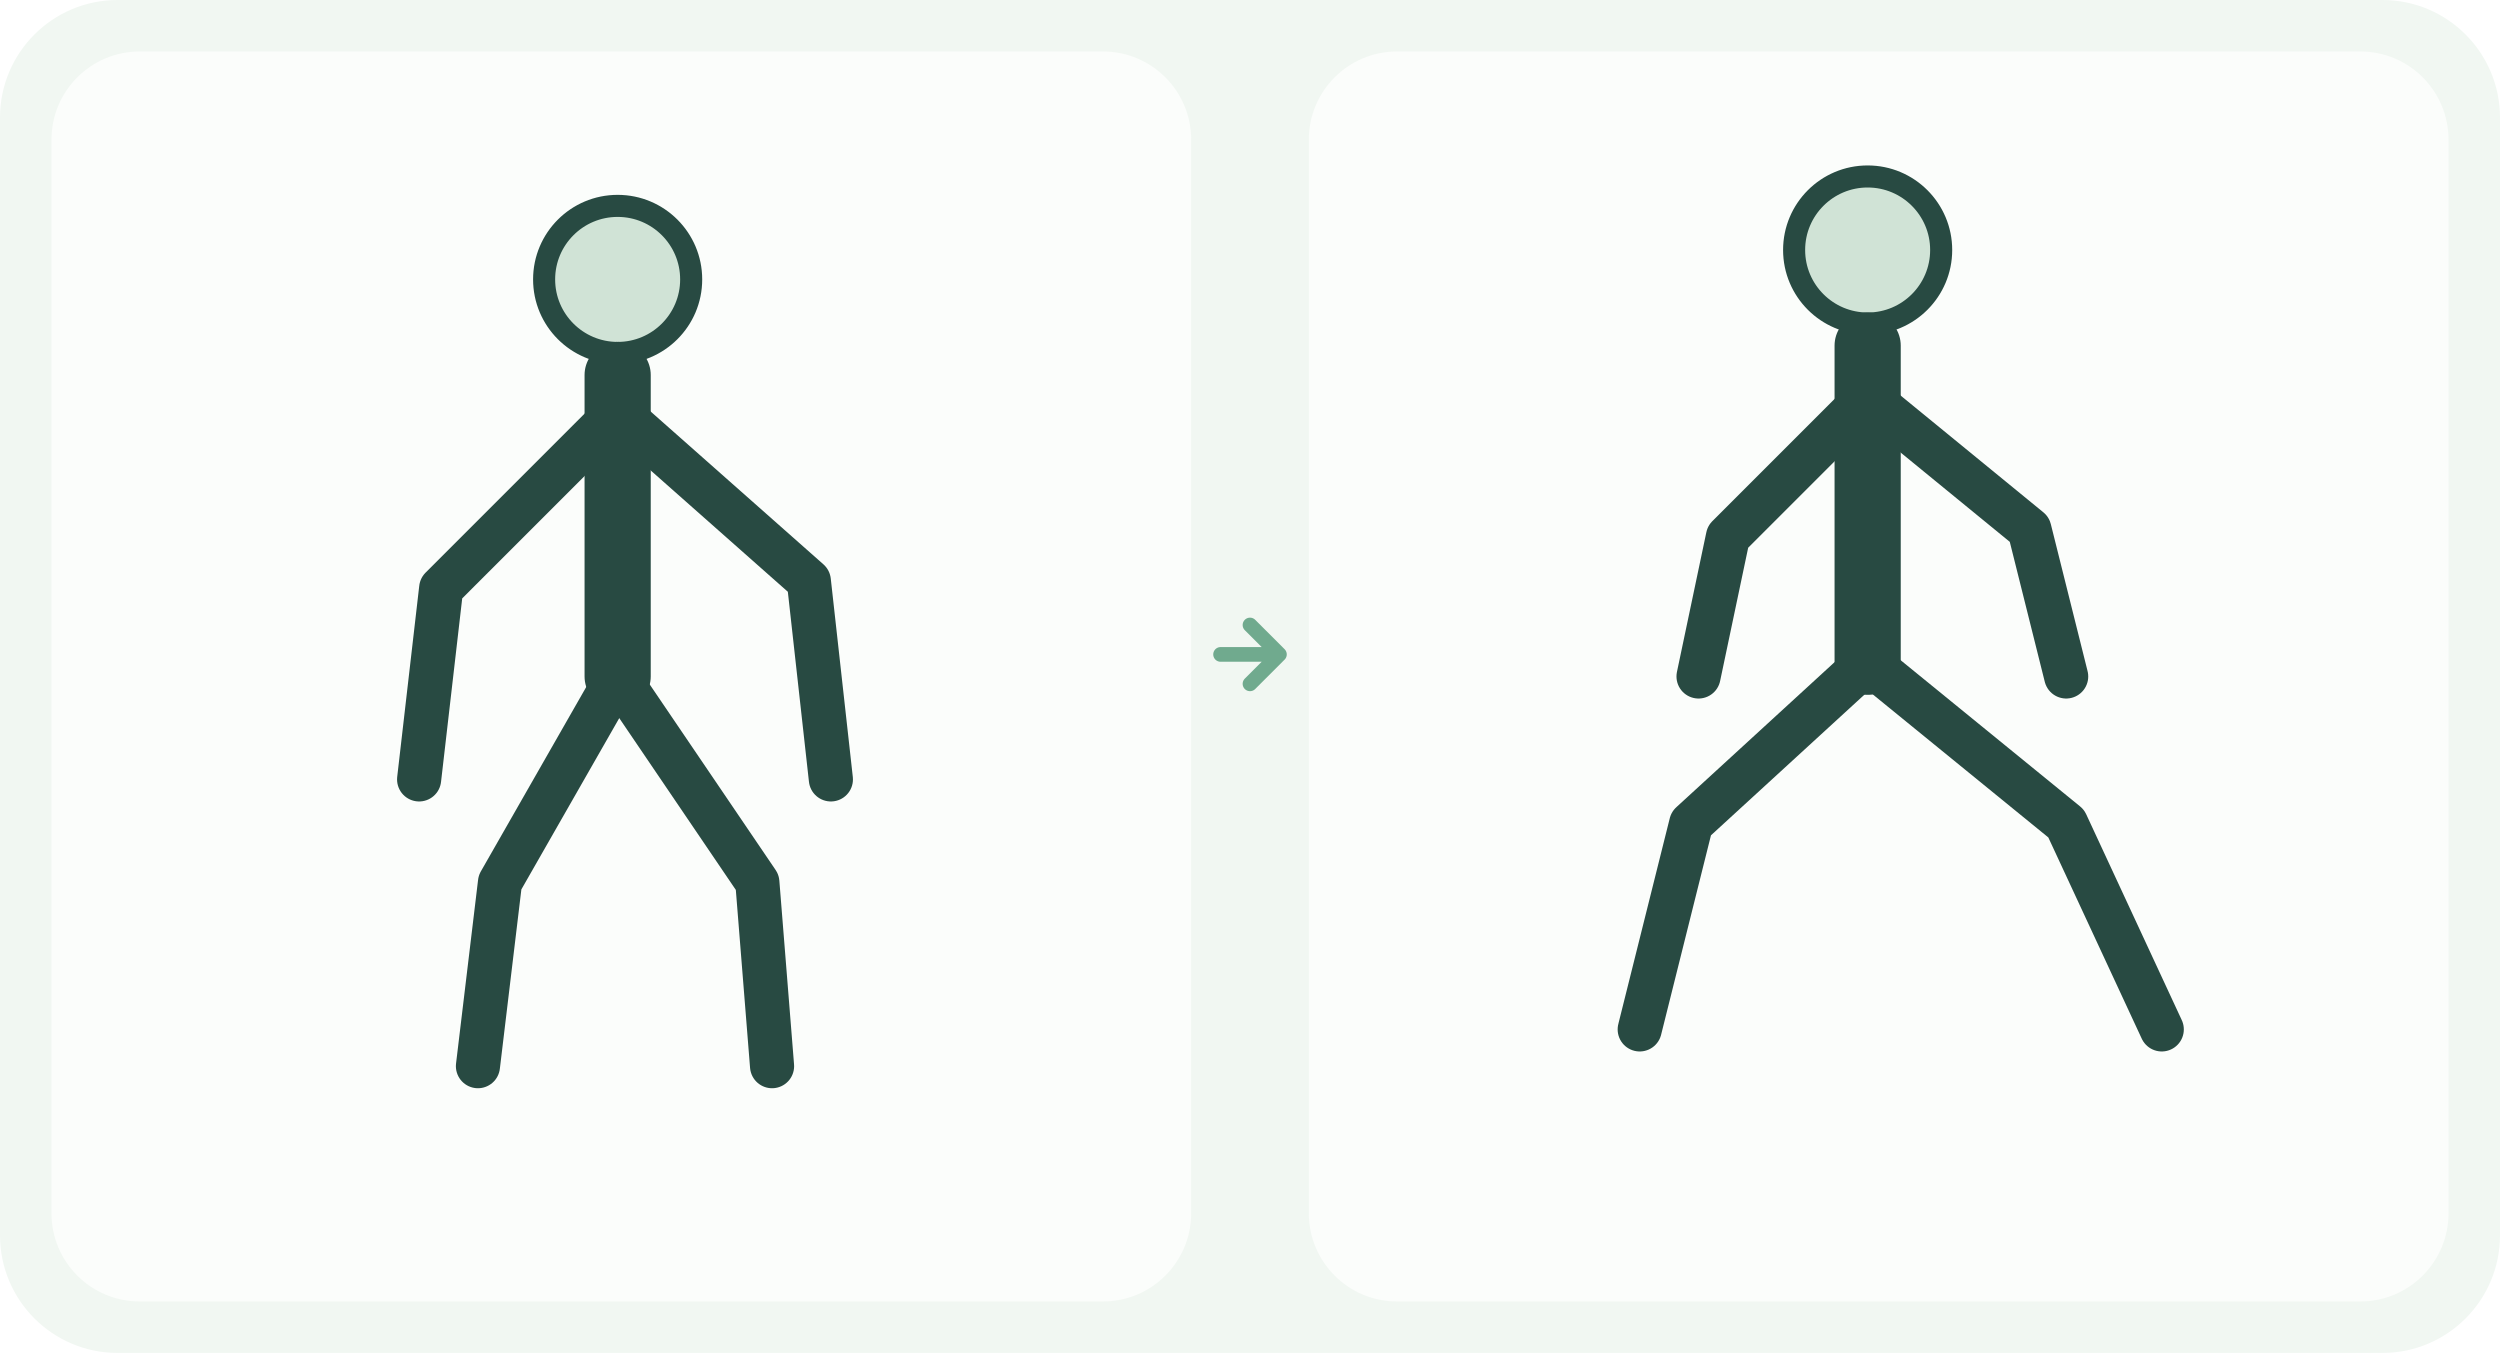
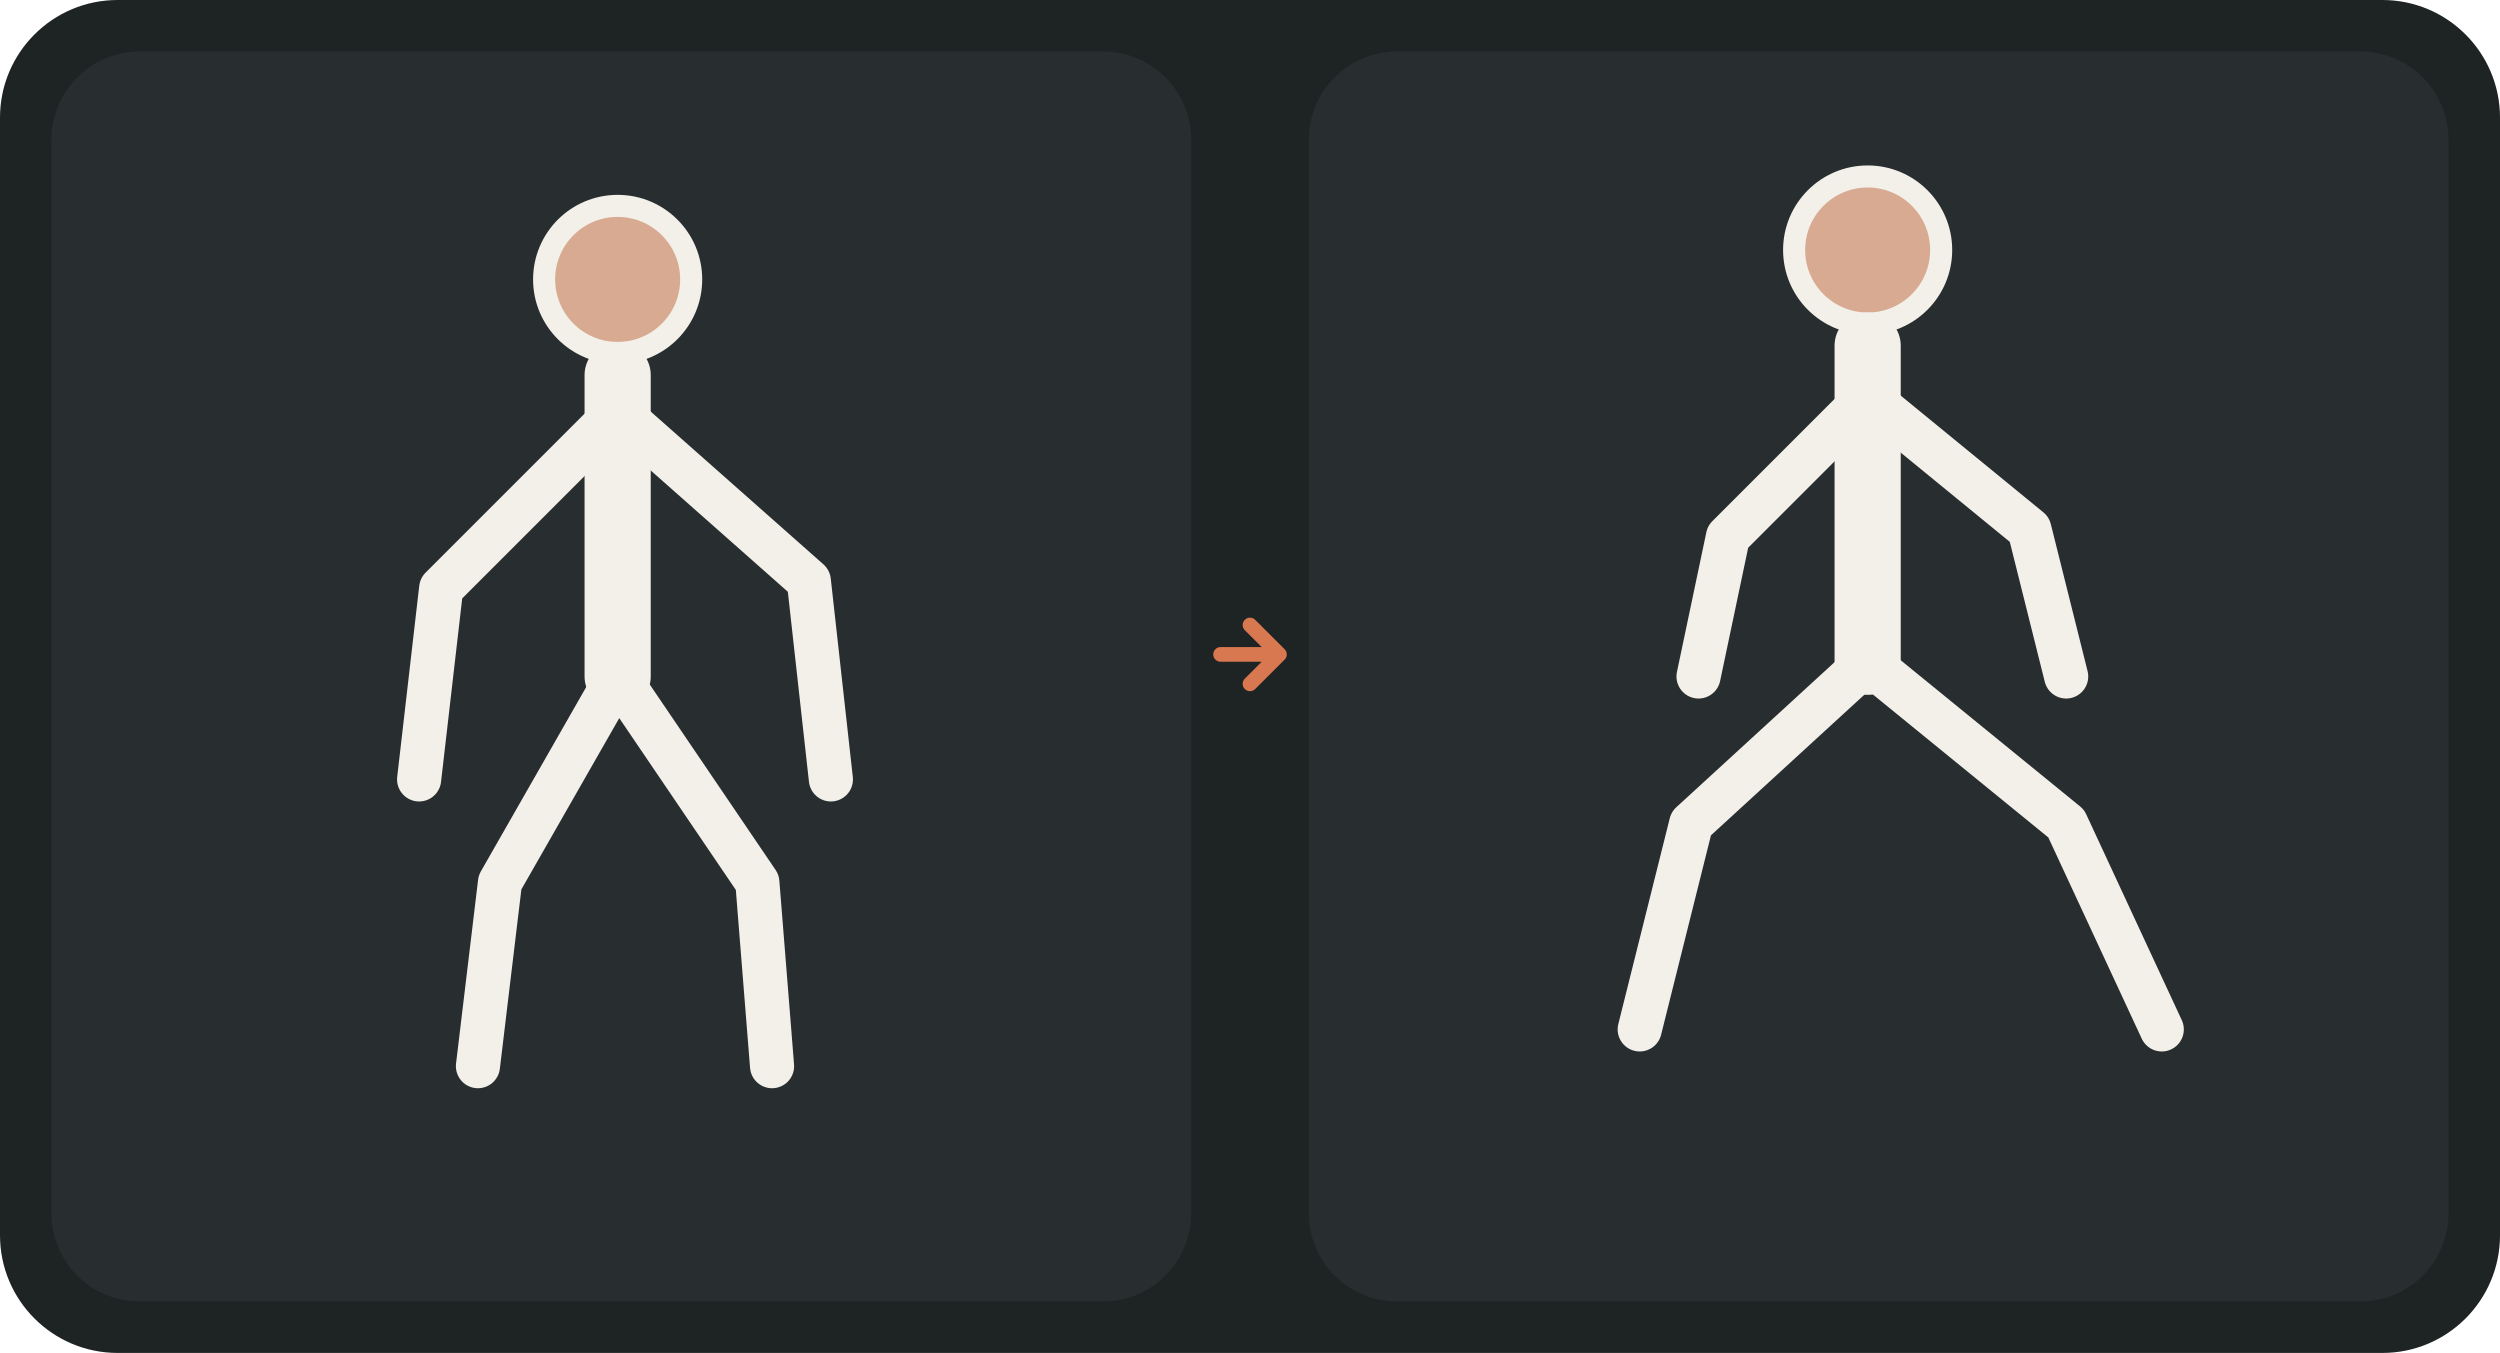
<svg xmlns="http://www.w3.org/2000/svg" viewBox="0 0 340 184" role="img" aria-label="Two positions for lunge movement">
-   <rect width="340" height="184" rx="16" fill="#f1f7f2" />
-   <rect x="7" y="7" width="155" height="170" rx="12" fill="#fbfdfb" />
-   <rect x="178" y="7" width="155" height="170" rx="12" fill="#fbfdfb" />
-   <circle cx="84" cy="38" r="10" fill="#d0e3d6" stroke="#284a42" stroke-width="3" />
-   <polyline points="84,51 84,92" fill="none" stroke="#284a42" stroke-width="9" stroke-linejoin="round" stroke-linecap="round" />
-   <polyline points="84,92 68,120 65,145" fill="none" stroke="#284a42" stroke-width="6" stroke-linejoin="round" stroke-linecap="round" />
-   <polyline points="84,92 103,120 105,145" fill="none" stroke="#284a42" stroke-width="6" stroke-linejoin="round" stroke-linecap="round" />
-   <polyline points="84,56 60,80 57,106" fill="none" stroke="#284a42" stroke-width="6" stroke-linejoin="round" stroke-linecap="round" />
-   <polyline points="84,56 110,79 113,106" fill="none" stroke="#284a42" stroke-width="6" stroke-linejoin="round" stroke-linecap="round" />
-   <circle cx="254" cy="34" r="10" fill="#d0e3d6" stroke="#284a42" stroke-width="3" />
-   <polyline points="254,47 254,90" fill="none" stroke="#284a42" stroke-width="9" stroke-linejoin="round" stroke-linecap="round" />
-   <polyline points="254,90 281,112 294,140" fill="none" stroke="#284a42" stroke-width="6" stroke-linejoin="round" stroke-linecap="round" />
-   <polyline points="254,90 230,112 223,140" fill="none" stroke="#284a42" stroke-width="6" stroke-linejoin="round" stroke-linecap="round" />
-   <polyline points="254,54 235,73 231,92" fill="none" stroke="#284a42" stroke-width="6" stroke-linejoin="round" stroke-linecap="round" />
-   <polyline points="254,54 276,72 281,92" fill="none" stroke="#284a42" stroke-width="6" stroke-linejoin="round" stroke-linecap="round" />
-   <path d="M166 89h8m-4-4 4 4-4 4" fill="none" stroke="#70aa8e" stroke-width="2" stroke-linecap="round" stroke-linejoin="round" />
+   <rect width="340" height="184" rx="16" fill="#1e2324" />
+   <rect x="7" y="7" width="155" height="170" rx="12" fill="#282d2f" />
+   <rect x="178" y="7" width="155" height="170" rx="12" fill="#282d2f" />
+   <circle cx="84" cy="38" r="10" fill="#d8aa92" stroke="#f2f0e9" stroke-width="3" />
+   <polyline points="84,51 84,92" fill="none" stroke="#f2f0e9" stroke-width="9" stroke-linejoin="round" stroke-linecap="round" />
+   <polyline points="84,92 68,120 65,145" fill="none" stroke="#f2f0e9" stroke-width="6" stroke-linejoin="round" stroke-linecap="round" />
+   <polyline points="84,92 103,120 105,145" fill="none" stroke="#f2f0e9" stroke-width="6" stroke-linejoin="round" stroke-linecap="round" />
+   <polyline points="84,56 60,80 57,106" fill="none" stroke="#f2f0e9" stroke-width="6" stroke-linejoin="round" stroke-linecap="round" />
+   <polyline points="84,56 110,79 113,106" fill="none" stroke="#f2f0e9" stroke-width="6" stroke-linejoin="round" stroke-linecap="round" />
+   <circle cx="254" cy="34" r="10" fill="#d8aa92" stroke="#f2f0e9" stroke-width="3" />
+   <polyline points="254,47 254,90" fill="none" stroke="#f2f0e9" stroke-width="9" stroke-linejoin="round" stroke-linecap="round" />
+   <polyline points="254,90 281,112 294,140" fill="none" stroke="#f2f0e9" stroke-width="6" stroke-linejoin="round" stroke-linecap="round" />
+   <polyline points="254,90 230,112 223,140" fill="none" stroke="#f2f0e9" stroke-width="6" stroke-linejoin="round" stroke-linecap="round" />
+   <polyline points="254,54 235,73 231,92" fill="none" stroke="#f2f0e9" stroke-width="6" stroke-linejoin="round" stroke-linecap="round" />
+   <polyline points="254,54 276,72 281,92" fill="none" stroke="#f2f0e9" stroke-width="6" stroke-linejoin="round" stroke-linecap="round" />
+   <path d="M166 89h8m-4-4 4 4-4 4" fill="none" stroke="#d77850" stroke-width="2" stroke-linecap="round" stroke-linejoin="round" />
</svg>
